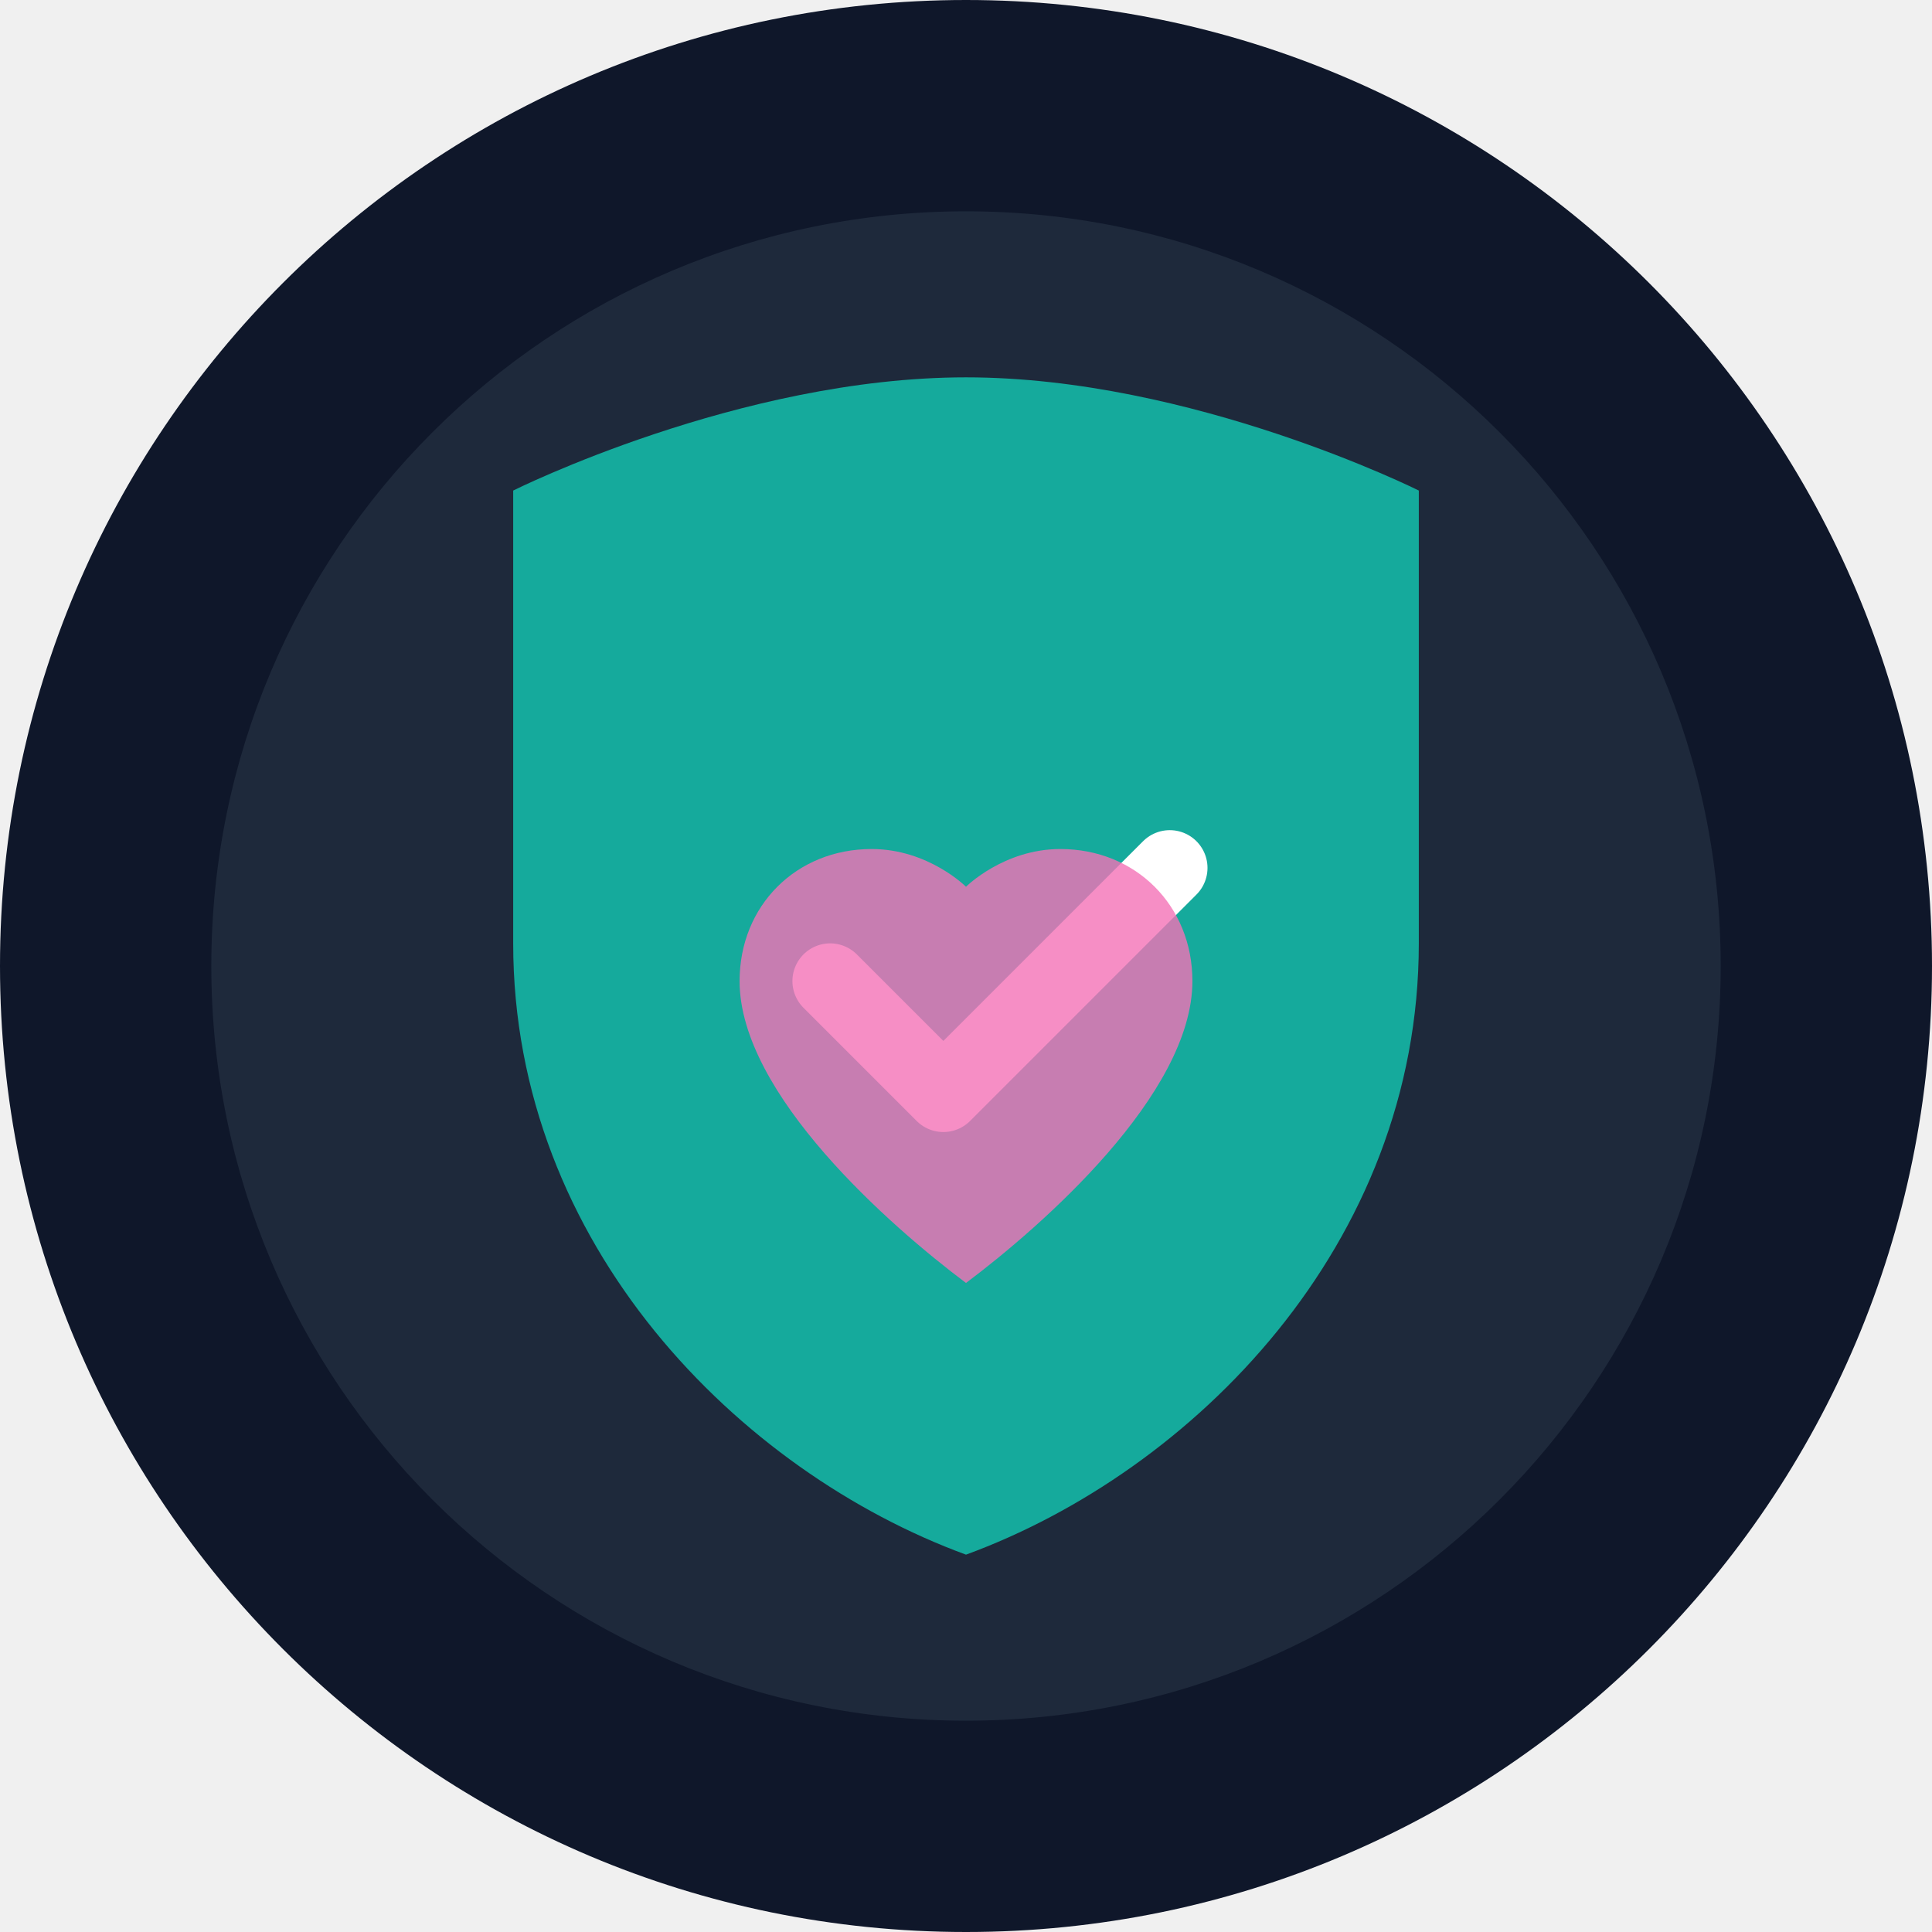
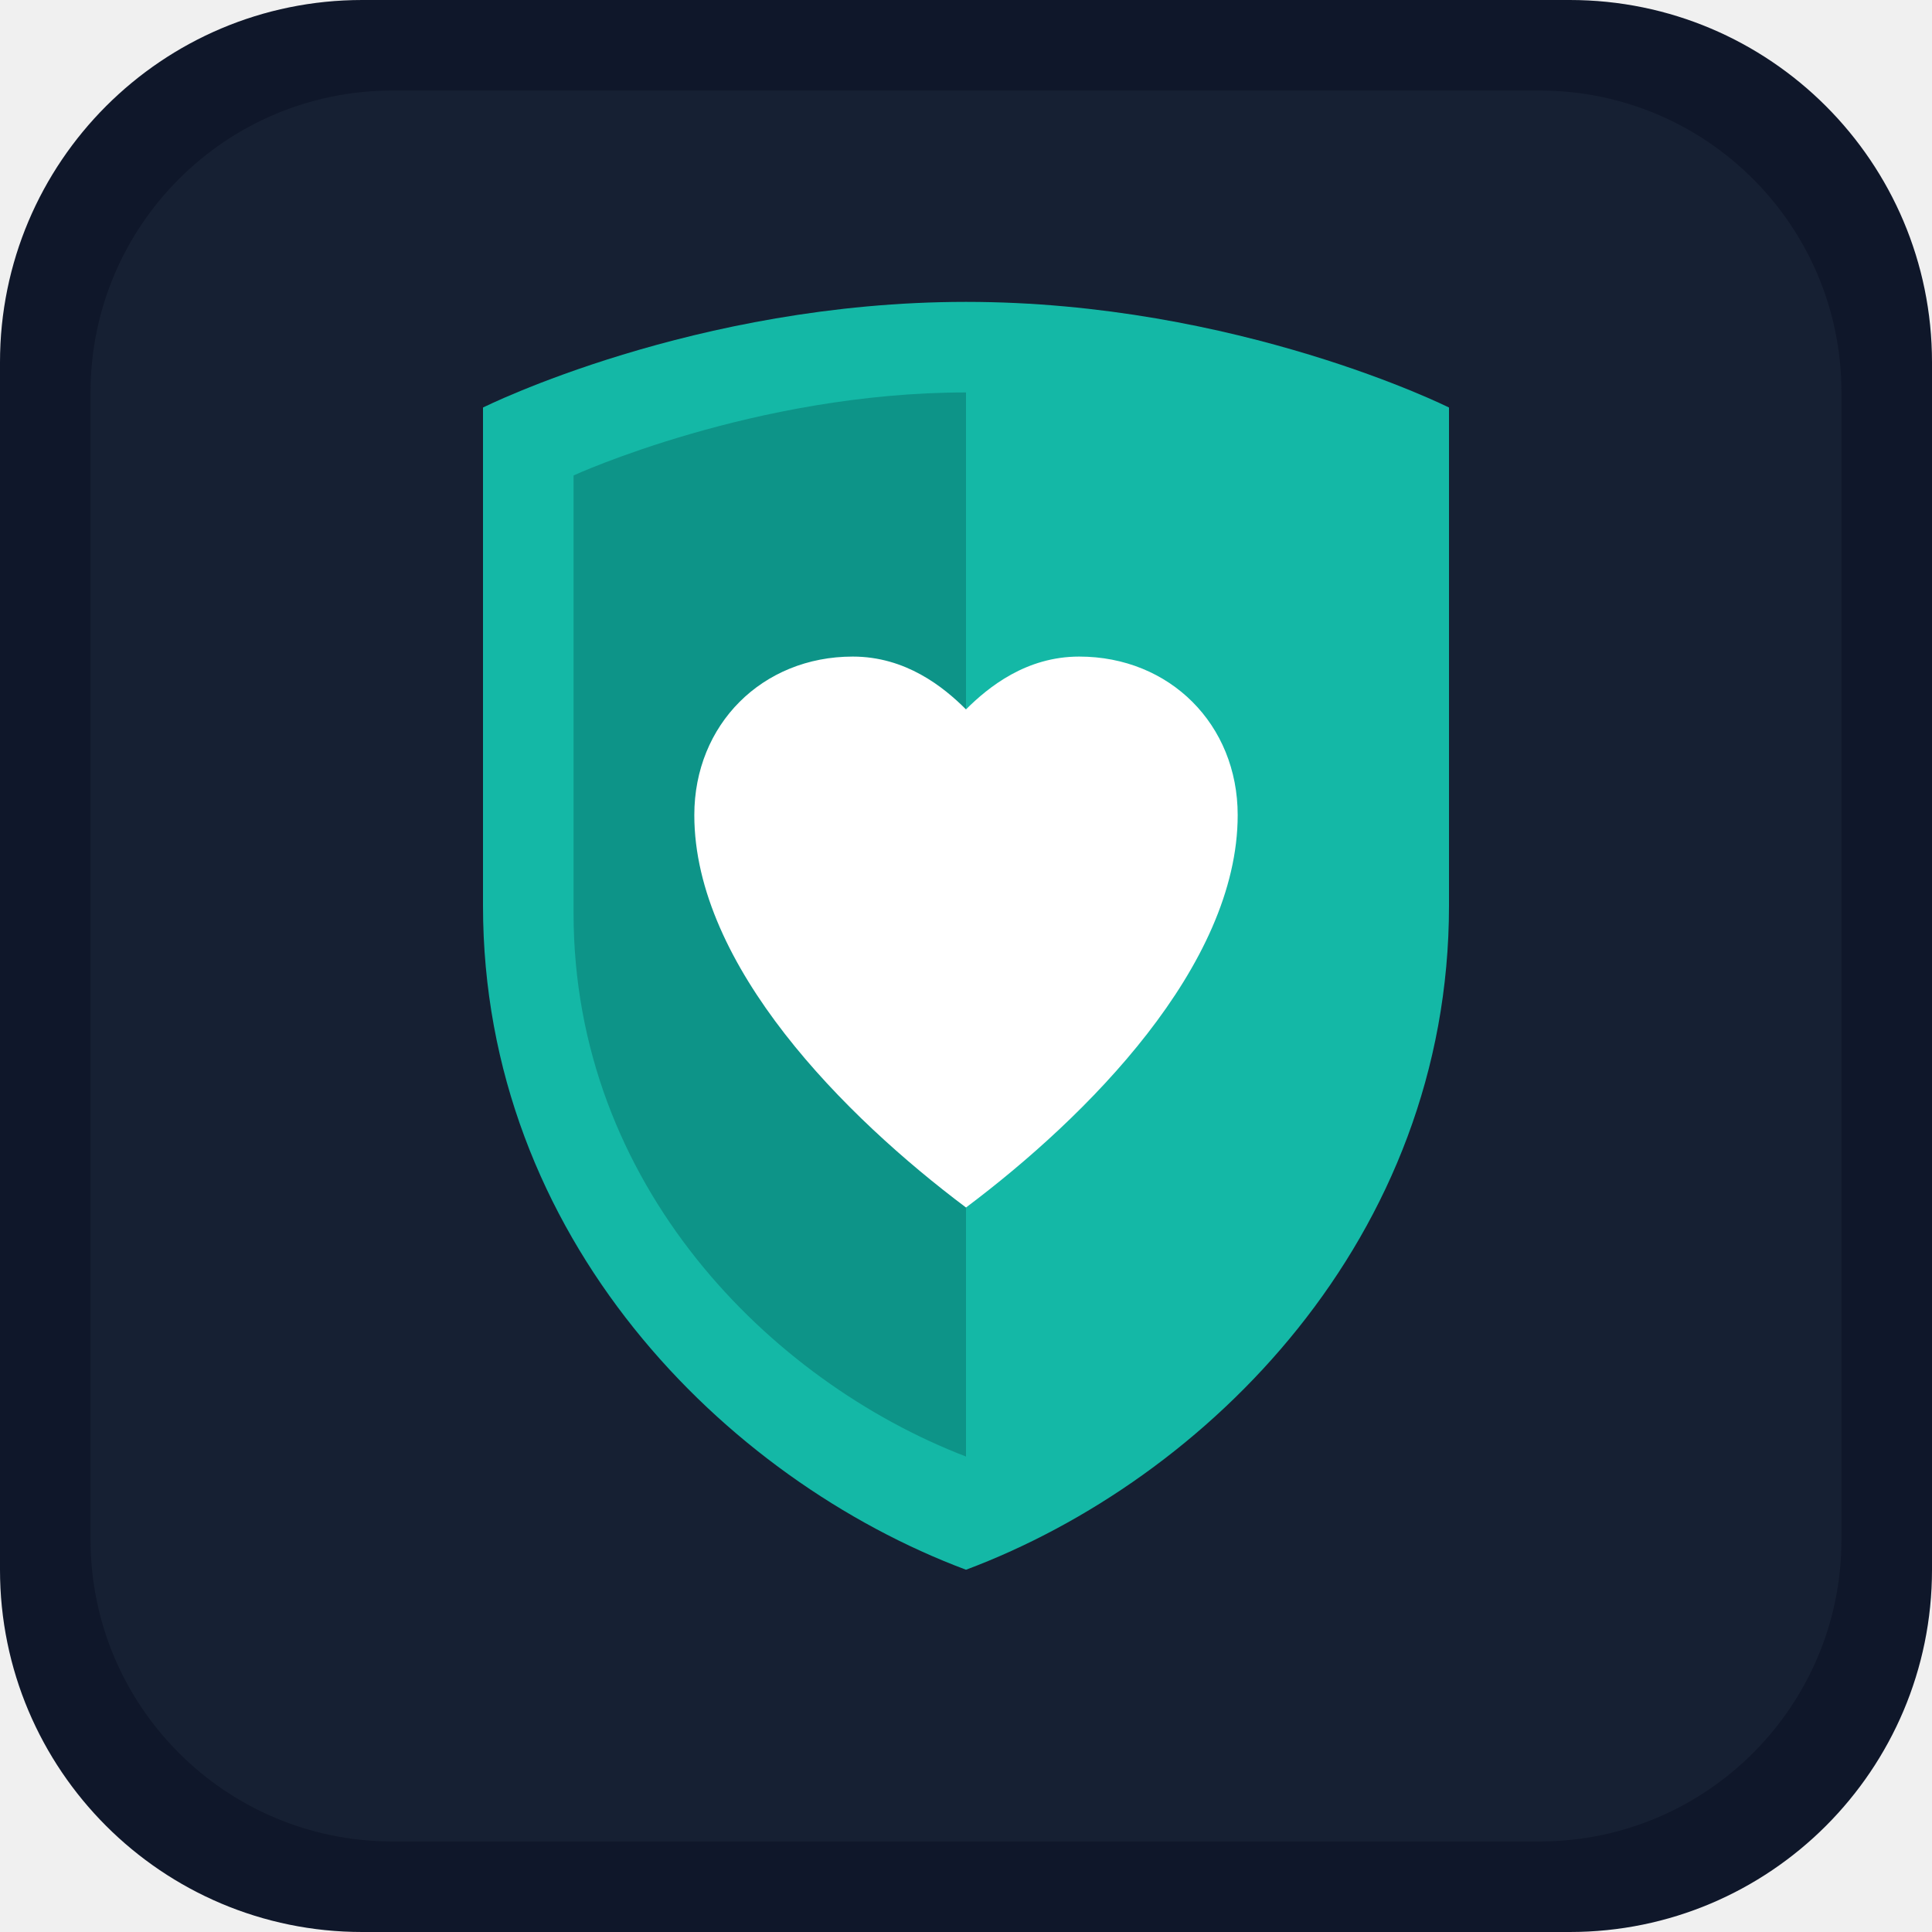
<svg xmlns="http://www.w3.org/2000/svg" viewBox="0 0 512 512" fill="none">
-   <circle cx="256" cy="256" r="256" fill="#0f172a" />
-   <circle cx="256" cy="256" r="200" fill="#1e293b" />
-   <path d="M256 100c-60 0-120 30-120 30v120c0 80 60 140 120 162 60-22 120-82 120-162V130s-60-30-120-30z" fill="#14b8a6" opacity="0.9" />
-   <path d="M220 260l30 30 60-60" stroke="#ffffff" stroke-width="20" stroke-linecap="round" stroke-linejoin="round" fill="none" />
-   <path d="M256 340c-20-15-60-50-60-80 0-20 15-35 35-35 15 0 25 10 25 10s10-10 25-10c20 0 35 15 35 35 0 30-40 65-60 80z" fill="#f472b6" opacity="0.8" />
+   <rect width="512" height="512" rx="96" fill="#0f172a" />
+   <rect x="24" y="24" width="464" height="464" rx="80" fill="#1e293b" opacity="0.5" />
+   <path d="M256 80c-72 0-128 28-128 28v132c0 88 64 152 128 176 64-24 128-88 128-176V108s-56-28-128-28z" fill="#14b8a6" />
+   <path d="M256 104c-56 0-104 22-104 22v116c0 72 52 124 104 144V104z" fill="#0d9488" />
+   <path d="M256 320c-32-24-72-64-72-104 0-24 18-42 42-42 14 0 24 8 30 14 6-6 16-14 30-14 24 0 42 18 42 42 0 40-40 80-72 104z" fill="#ffffff" />
+   <ellipse cx="220" cy="194" rx="8" ry="10" fill="#ffffff" opacity="0.4" />
</svg>
